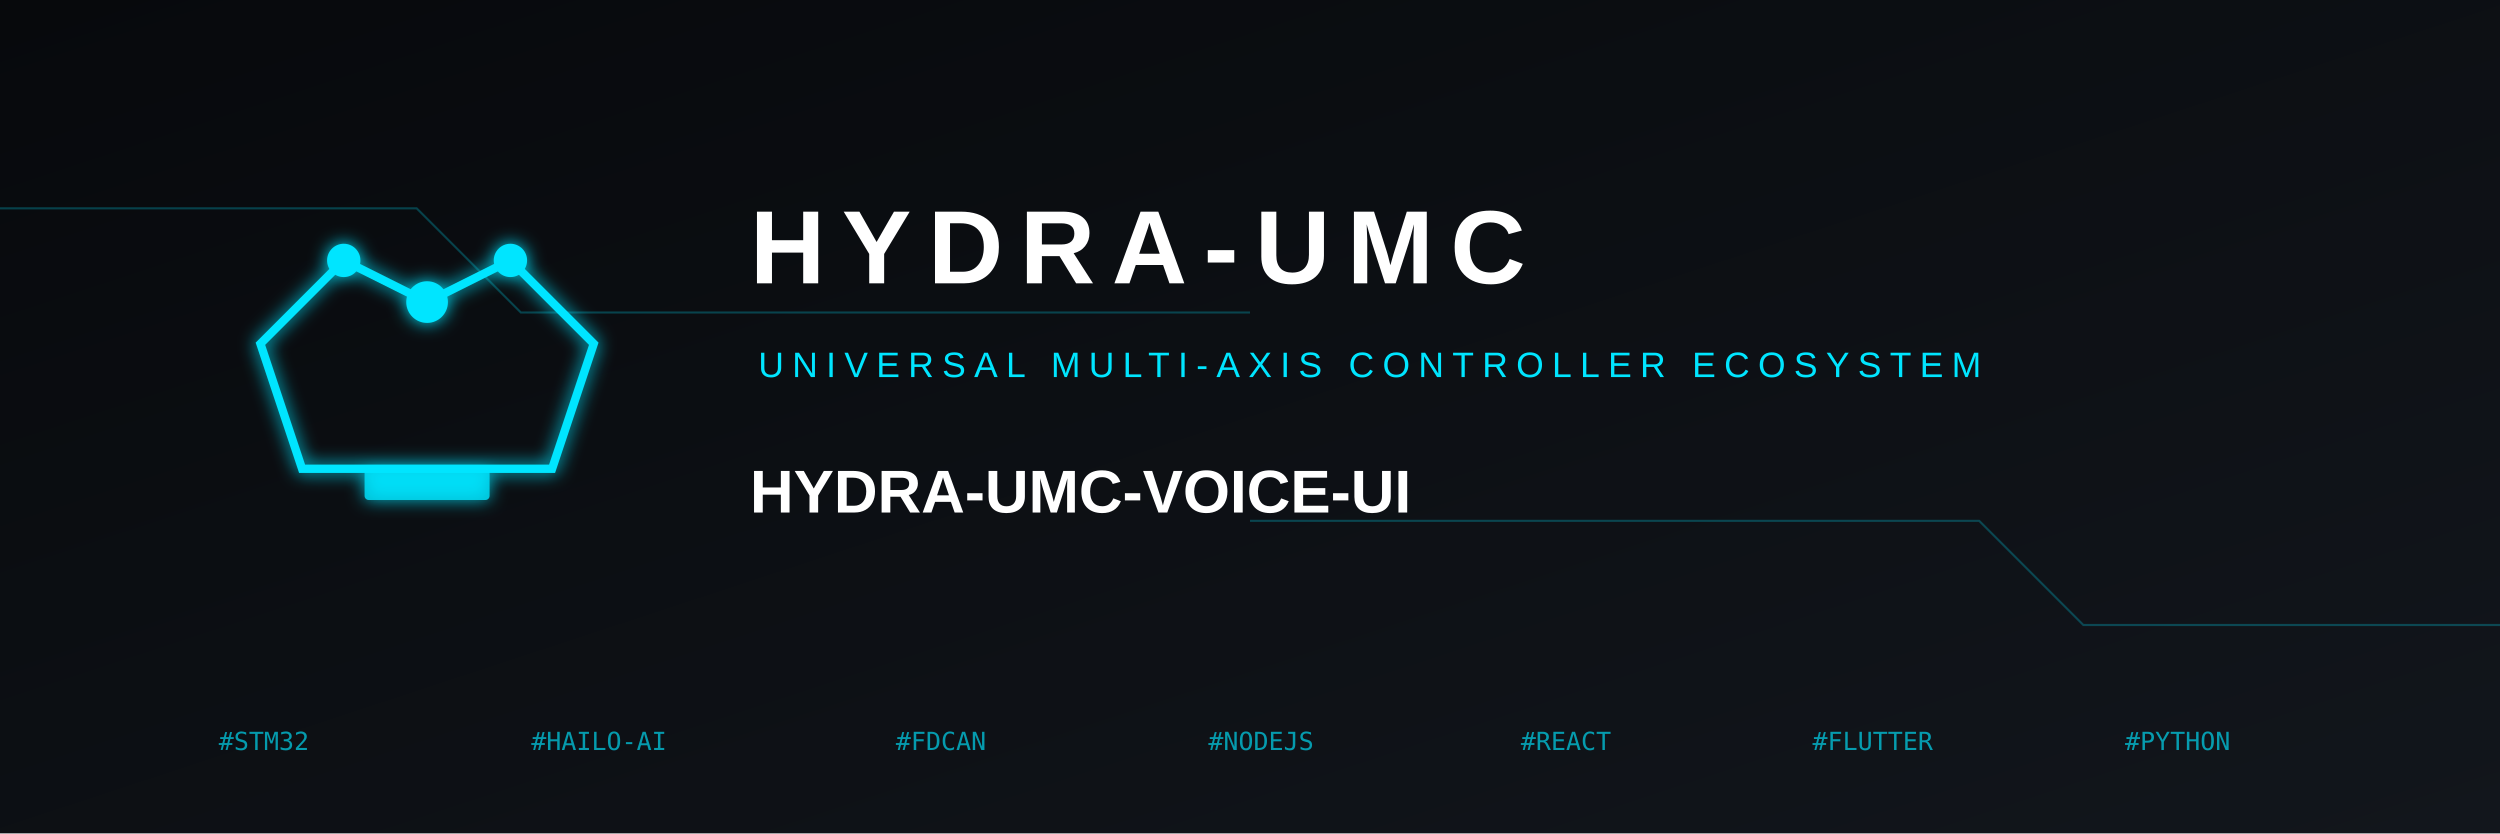
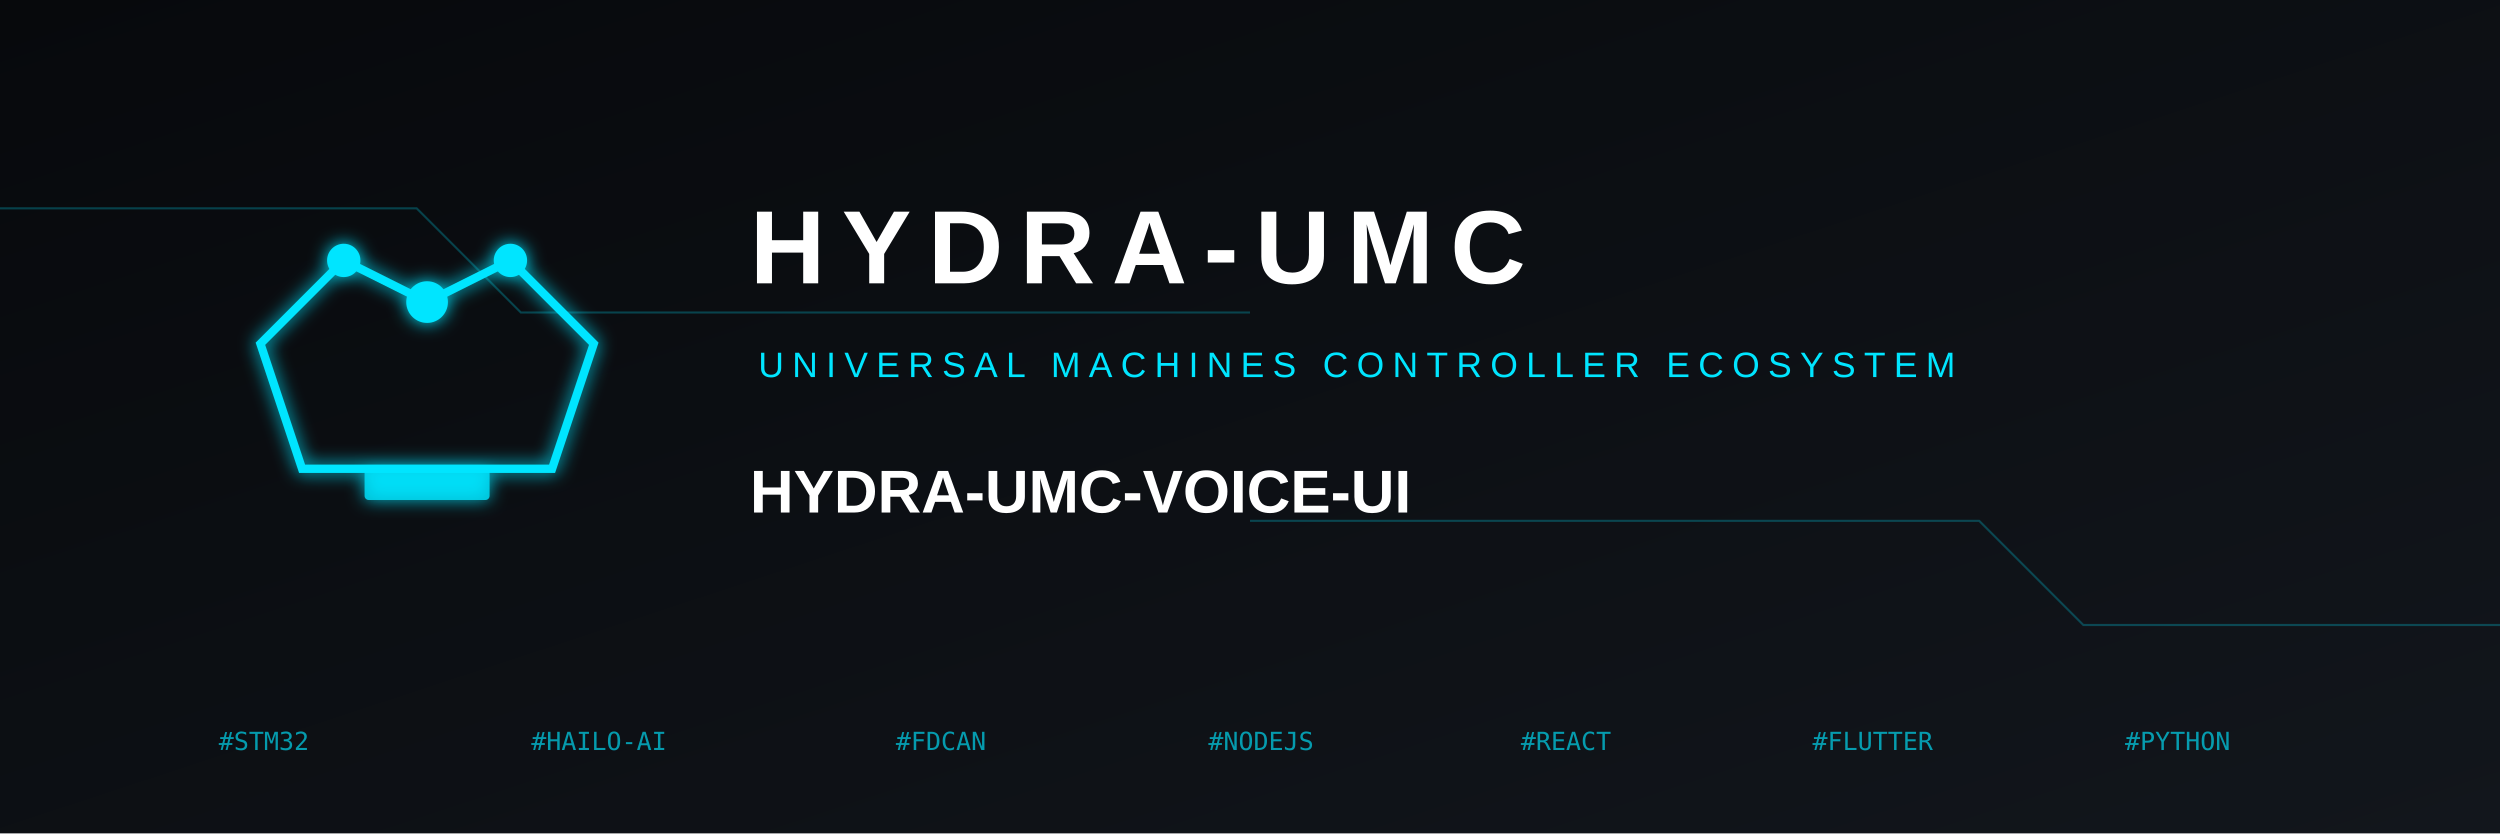
<svg xmlns="http://www.w3.org/2000/svg" viewBox="0 0 1200 400" role="img" aria-labelledby="title desc">
  <defs>
    <linearGradient id="bg" x1="0%" y1="0%" x2="100%" y2="100%">
      <stop stop-color="#07090C" />
      <stop offset="1" stop-color="#12161C" />
    </linearGradient>
    <filter id="g">
      <feGaussianBlur stdDeviation="4" result="b" />
      <feMerge>
        <feMergeNode in="b" />
        <feMergeNode in="SourceGraphic" />
      </feMerge>
    </filter>
  </defs>
  <rect width="1200" height="400" fill="url(#bg)" />
  <g fill="none" stroke="#00E5FF" stroke-width="1" opacity=".25">
    <path d="M0 100H200L250 150H600" />
    <path d="M1200 300H1000L950 250H600" />
  </g>
  <g transform="translate(205 185)" filter="url(#g)">
    <path d="M-60,40 -80,-20 -40,-60 0,-40 40,-60 80,-20 60,40Z" fill="none" stroke="#00E5FF" stroke-width="4" />
    <circle cy="-40" r="10" fill="#00E5FF" />
    <circle cx="-40" cy="-60" r="8" fill="#00E5FF" />
    <circle cx="40" cy="-60" r="8" fill="#00E5FF" />
    <rect x="-30" y="40" width="60" height="15" rx="2" fill="#00E5FF" opacity=".8" />
  </g>
  <text x="360" y="136" font-family="Arial,sans-serif" font-size="50" font-weight="bold" fill="#FFF" letter-spacing="8">HYDRA-UMC</text>
-   <text x="364" y="181" font-family="Arial,sans-serif" font-size="17" fill="#00E5FF" letter-spacing="4">UNIVERSAL MULTI-AXIS CONTROLLER ECOSYSTEM</text>
+   <text x="364" y="181" font-family="Arial,sans-serif" font-size="17" fill="#00E5FF" letter-spacing="4">UNIVERSAL MACHINES CONTROLLER ECOSYSTEM</text>
  <text x="360" y="246" font-family="Arial,sans-serif" font-size="29" font-weight="bold" fill="#FFF">HYDRA-UMC-VOICE-UI</text>
  <g font-family="monospace" font-size="12" fill="#00E5FF" opacity=".65">
    <text x="105" y="360">#STM32</text>
    <text x="255" y="360">#HAILO-AI</text>
    <text x="430" y="360">#FDCAN</text>
    <text x="580" y="360">#NODEJS</text>
    <text x="730" y="360">#REACT</text>
    <text x="870" y="360">#FLUTTER</text>
    <text x="1020" y="360">#PYTHON</text>
  </g>
</svg>
